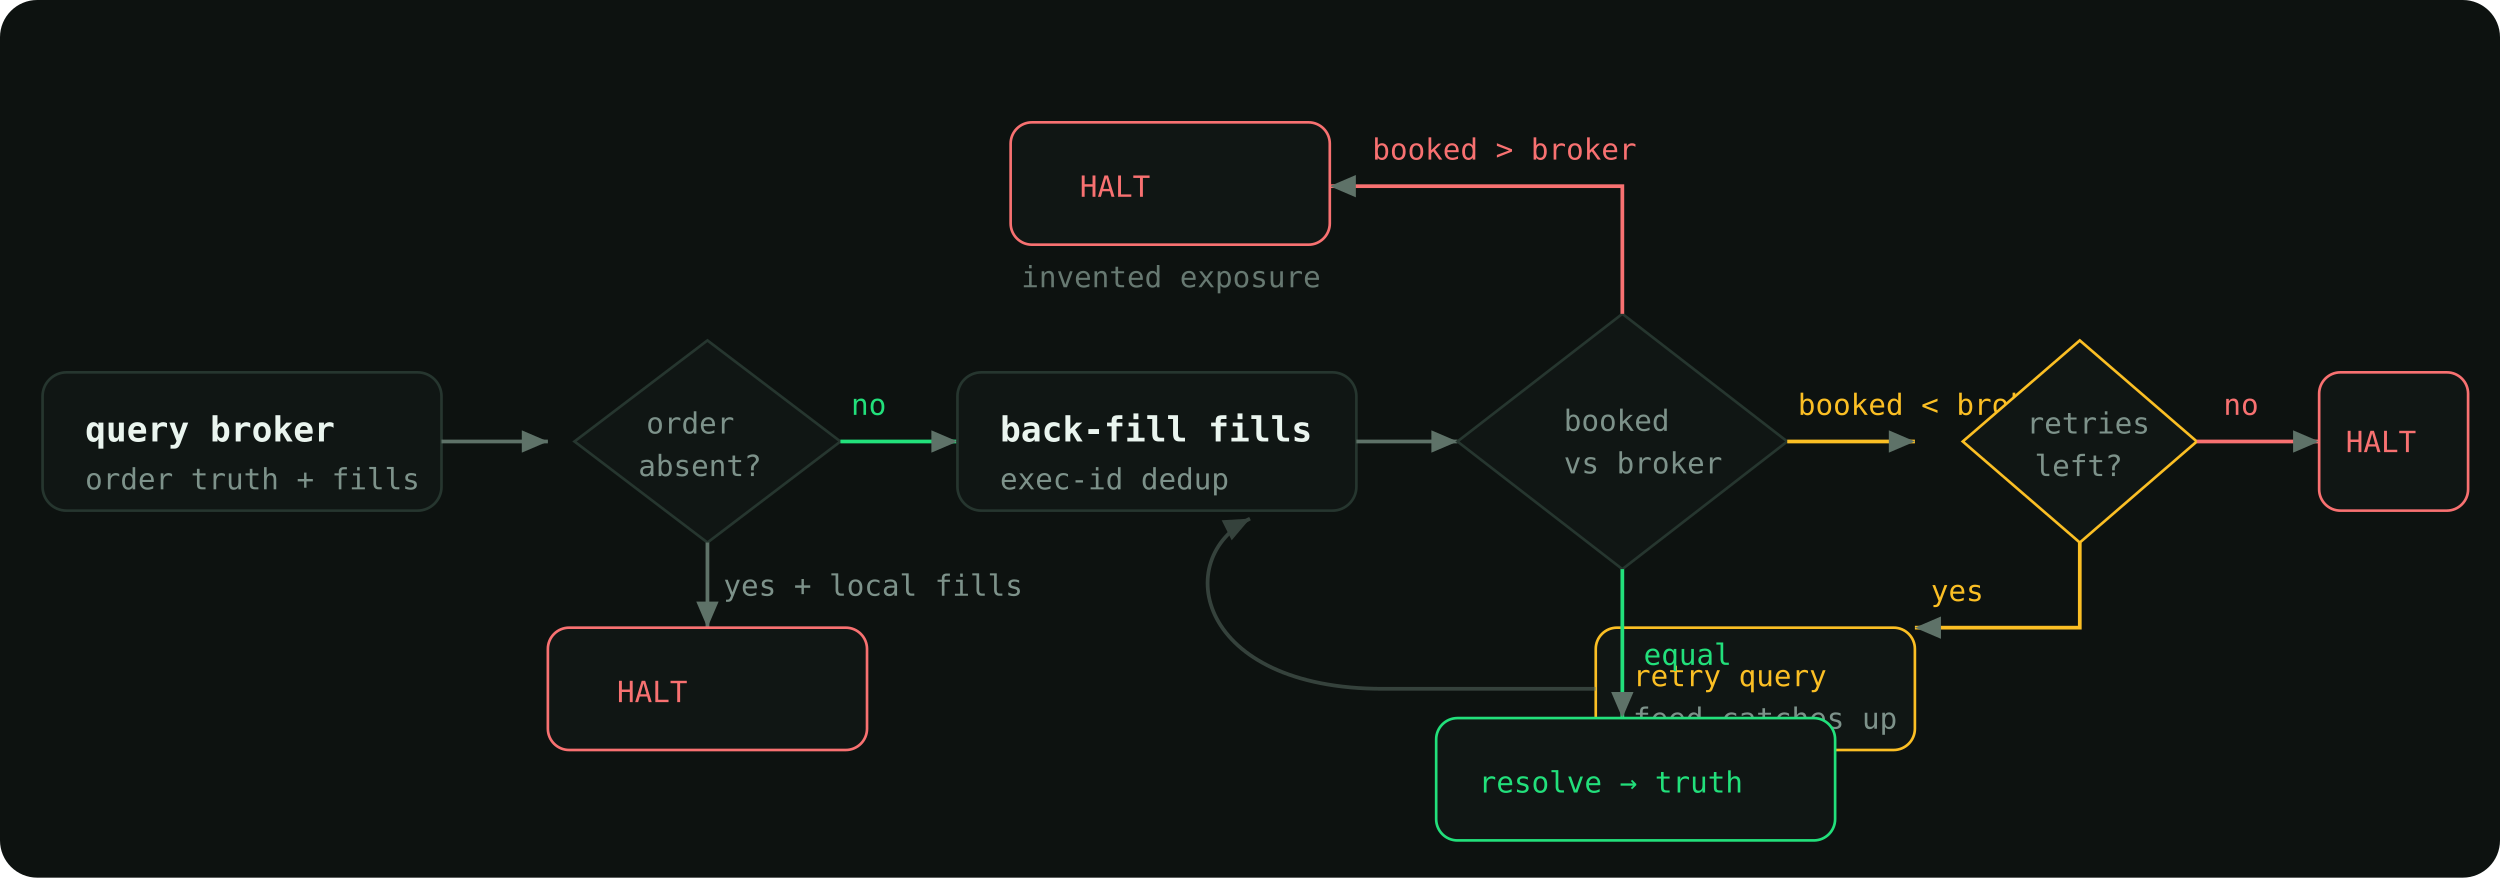
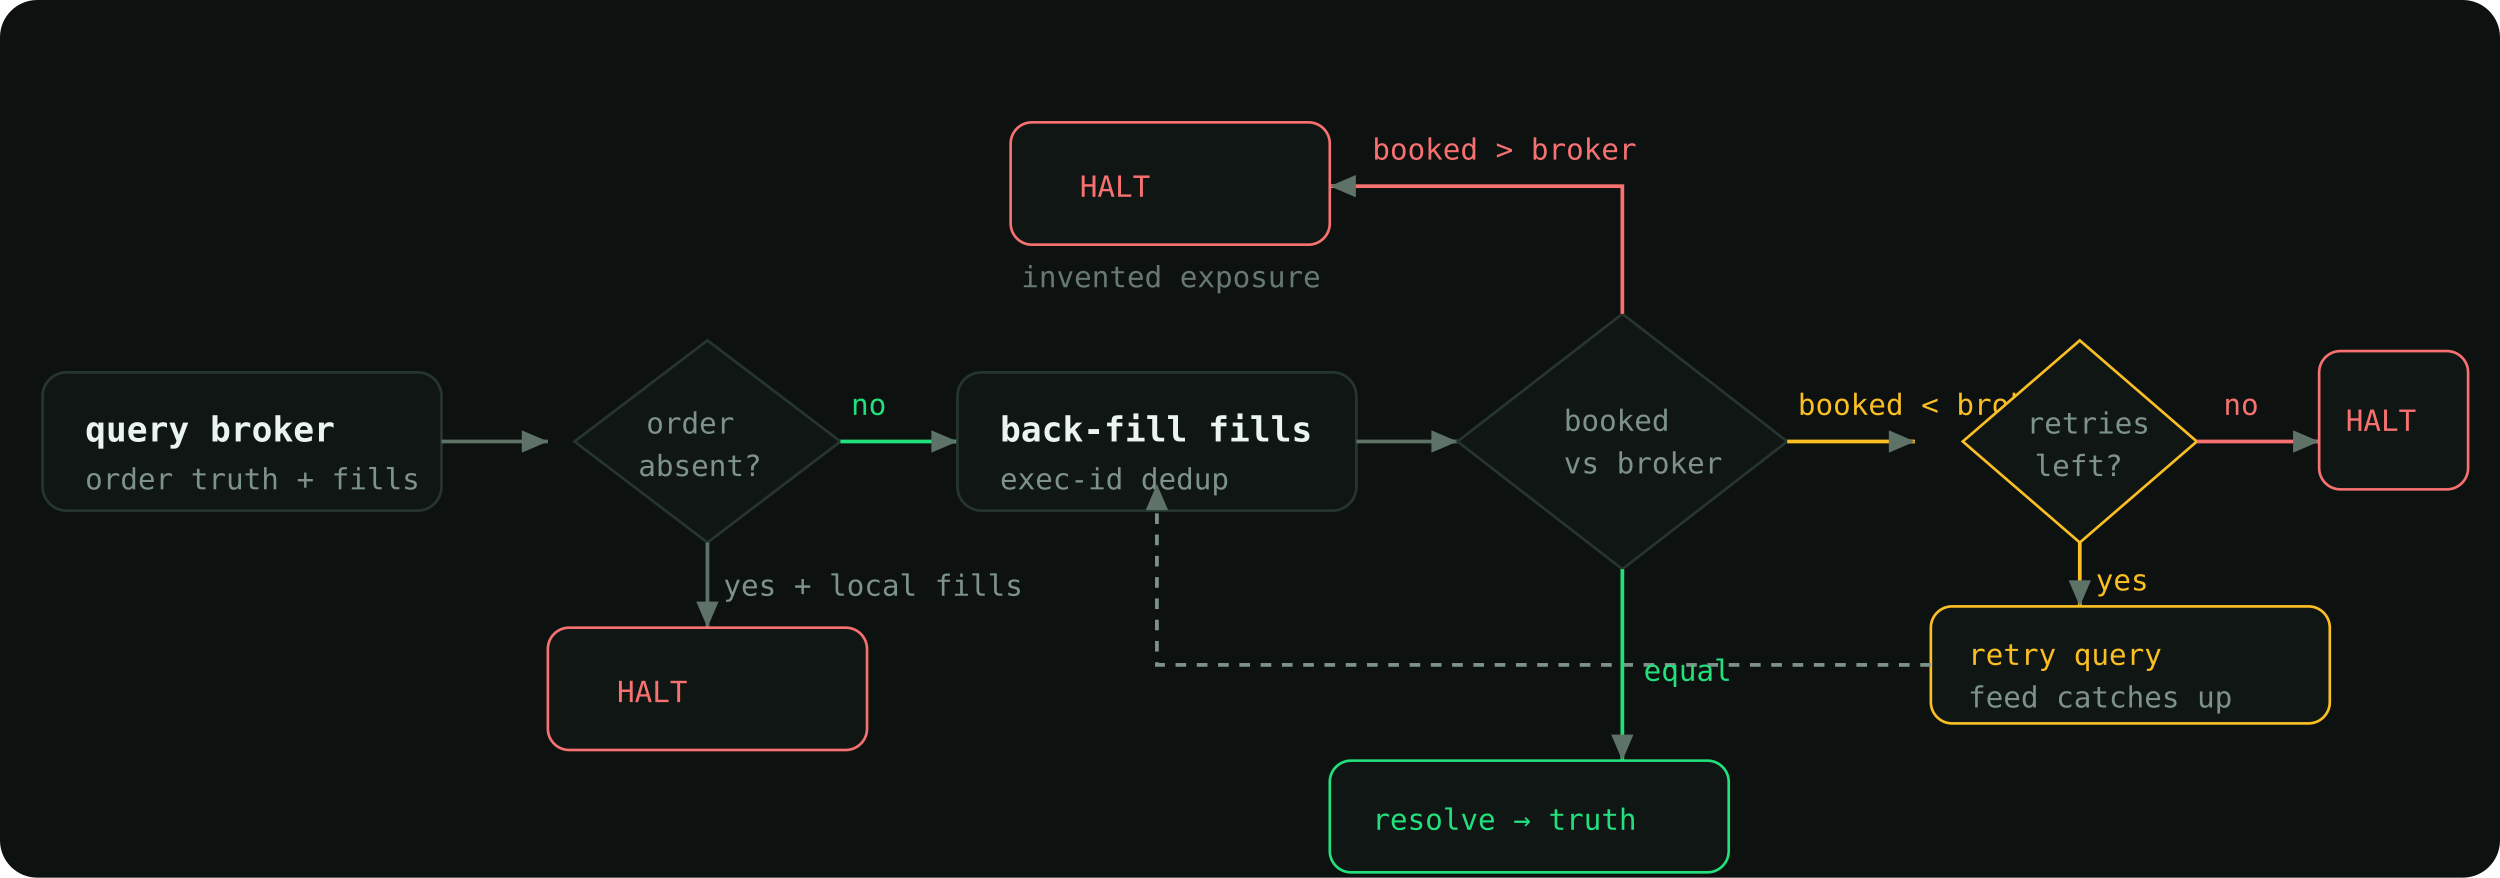
<svg xmlns="http://www.w3.org/2000/svg" width="940" height="330" viewBox="0 0 940 330" role="img" aria-label="Reconciliation decision flow">
-   <style>
-   text{font-family:ui-monospace,"SF Mono",Menlo,Consolas,monospace}
-   .box{fill:#101614;stroke:#26362f;stroke-width:1}
-   .box.hl{stroke:#22e07b} .box.warn{stroke:#fbbf24} .box.bad{stroke:#f87171}
-   .box.led{fill:#0c1512;stroke:#1d2a25}
-   .t{fill:#eaf5ef;font-size:13px;font-weight:600}
-   .ts{fill:#7d928a;font-size:11px}
-   .tg{fill:#22e07b;font-size:11px} .ta{fill:#fbbf24;font-size:11px}
-   .tr{fill:#f87171;font-size:11px} .tv{fill:#a78bfa;font-size:11px}
-   .flow{stroke:#5e7268;stroke-width:1.4;fill:none}
-   .flow.g{stroke:#22e07b} .flow.a{stroke:#fbbf24} .flow.r{stroke:#f87171}
-   .flow.dash{stroke-dasharray:4 4;stroke:#7d928a}
-   .grp{fill:none;stroke:#1d2a25;stroke-dasharray:3 5}
- </style>
  <rect x="0" y="0" width="940" height="330" rx="14" fill="#0d1210" />
  <defs>
    <marker id="ah4" markerWidth="9" markerHeight="9" refX="7" refY="3" orient="auto">
      <path d="M0 0l7 3-7 3z" fill="#5e7268" />
    </marker>
  </defs>
-   <rect class="box" x="16" y="140" width="150" height="52" rx="9" />
-   <text class="t" x="32" y="166">query broker</text>
-   <text class="ts" x="32" y="184">order truth + fills</text>
-   <path class="flow" d="M166 166 H206" marker-end="url(#ah4)" />
-   <path class="box" d="M266 128 L316 166 L266 204 L216 166 Z" />
-   <text class="ts" x="243" y="163">order</text>
-   <text class="ts" x="240" y="179">absent?</text>
-   <path class="flow" d="M266 204 V236" marker-end="url(#ah4)" />
-   <text class="ts" x="272" y="224">yes + local fills</text>
-   <rect class="box bad" x="206" y="236" width="120" height="46" rx="8" />
-   <text class="tr" x="232" y="264">HALT</text>
-   <path class="flow g" d="M316 166 H360" marker-end="url(#ah4)" />
-   <text class="tg" x="320" y="156">no</text>
-   <rect class="box" x="360" y="140" width="150" height="52" rx="9" />
-   <text class="t" x="376" y="166">back-fill fills</text>
-   <text class="ts" x="376" y="184">exec-id dedup</text>
-   <path class="flow" d="M510 166 H548" marker-end="url(#ah4)" />
-   <path class="box" d="M610 118 L672 166 L610 214 L548 166 Z" />
-   <text class="ts" x="588" y="162">booked</text>
-   <text class="ts" x="588" y="178">vs broker</text>
-   <path class="flow r" d="M610 118 V70 H500" marker-end="url(#ah4)" />
-   <text class="tr" x="516" y="60">booked &gt; broker</text>
-   <rect class="box bad" x="380" y="46" width="120" height="46" rx="8" />
-   <text class="tr" x="406" y="74">HALT</text>
-   <text class="ts" x="384" y="108" style="opacity:.8">invented exposure</text>
-   <path class="flow a" d="M672 166 H720" marker-end="url(#ah4)" />
-   <text class="ta" x="676" y="156">booked &lt; broker</text>
-   <path class="box warn" d="M782 128 L826 166 L782 204 L738 166 Z" />
-   <text class="ts" x="762" y="163">retries</text>
-   <text class="ts" x="765" y="179">left?</text>
-   <path class="flow a" d="M782 204 V236 H720" marker-end="url(#ah4)" />
-   <text class="ta" x="726" y="226">yes</text>
-   <rect class="box warn" x="600" y="236" width="120" height="46" rx="8" />
-   <text class="ta" x="614" y="258">retry query</text>
-   <text class="ts" x="614" y="274">feed catches up</text>
-   <path class="flow" d="M600 259 H520 C450 259 440 210 470 195" marker-end="url(#ah4)" style="opacity:.5" />
-   <path class="flow r" d="M826 166 H872" marker-end="url(#ah4)" />
-   <text class="tr" x="836" y="156">no</text>
-   <rect class="box bad" x="872" y="140" width="56" height="52" rx="8" />
-   <text class="tr" x="882" y="170">HALT</text>
-   <path class="flow g" d="M610 214 V270" marker-end="url(#ah4)" />
-   <text class="tg" x="618" y="250">equal</text>
-   <rect class="box hl" x="540" y="270" width="150" height="46" rx="8" />
-   <text class="tg" x="556" y="298">resolve → truth</text>
+   <rect x="16" y="140" width="150" height="52" rx="9" fill="#101614" stroke="#26362f" stroke-width="1" />
+   <text x="32" y="166" font-family="ui-monospace,&quot;SF Mono&quot;,Menlo,Consolas,monospace" fill="#eaf5ef" font-size="13px" font-weight="600">query broker</text>
+   <text x="32" y="184" font-family="ui-monospace,&quot;SF Mono&quot;,Menlo,Consolas,monospace" fill="#7d928a" font-size="11px">order truth + fills</text>
+   <path d="M166 166 H206" marker-end="url(#ah4)" stroke="#5e7268" stroke-width="1.4" fill="none" />
+   <path d="M266 128 L316 166 L266 204 L216 166 Z" fill="#101614" stroke="#26362f" stroke-width="1" />
+   <text x="243" y="163" font-family="ui-monospace,&quot;SF Mono&quot;,Menlo,Consolas,monospace" fill="#7d928a" font-size="11px">order</text>
+   <text x="240" y="179" font-family="ui-monospace,&quot;SF Mono&quot;,Menlo,Consolas,monospace" fill="#7d928a" font-size="11px">absent?</text>
+   <path d="M266 204 V236" marker-end="url(#ah4)" stroke="#5e7268" stroke-width="1.4" fill="none" />
+   <text x="272" y="224" font-family="ui-monospace,&quot;SF Mono&quot;,Menlo,Consolas,monospace" fill="#7d928a" font-size="11px">yes + local fills</text>
+   <rect x="206" y="236" width="120" height="46" rx="8" fill="#101614" stroke="#f87171" stroke-width="1" />
+   <text x="232" y="264" font-family="ui-monospace,&quot;SF Mono&quot;,Menlo,Consolas,monospace" fill="#f87171" font-size="11px">HALT</text>
+   <path d="M316 166 H360" marker-end="url(#ah4)" stroke="#22e07b" stroke-width="1.4" fill="none" />
+   <text x="320" y="156" font-family="ui-monospace,&quot;SF Mono&quot;,Menlo,Consolas,monospace" fill="#22e07b" font-size="11px">no</text>
+   <rect x="360" y="140" width="150" height="52" rx="9" fill="#101614" stroke="#26362f" stroke-width="1" />
+   <text x="376" y="166" font-family="ui-monospace,&quot;SF Mono&quot;,Menlo,Consolas,monospace" fill="#eaf5ef" font-size="13px" font-weight="600">back-fill fills</text>
+   <text x="376" y="184" font-family="ui-monospace,&quot;SF Mono&quot;,Menlo,Consolas,monospace" fill="#7d928a" font-size="11px">exec-id dedup</text>
+   <path d="M510 166 H548" marker-end="url(#ah4)" stroke="#5e7268" stroke-width="1.4" fill="none" />
+   <path d="M610 118 L672 166 L610 214 L548 166 Z" fill="#101614" stroke="#26362f" stroke-width="1" />
+   <text x="588" y="162" font-family="ui-monospace,&quot;SF Mono&quot;,Menlo,Consolas,monospace" fill="#7d928a" font-size="11px">booked</text>
+   <text x="588" y="178" font-family="ui-monospace,&quot;SF Mono&quot;,Menlo,Consolas,monospace" fill="#7d928a" font-size="11px">vs broker</text>
+   <path d="M610 118 V70 H500" marker-end="url(#ah4)" stroke="#f87171" stroke-width="1.4" fill="none" />
+   <text x="516" y="60" font-family="ui-monospace,&quot;SF Mono&quot;,Menlo,Consolas,monospace" fill="#f87171" font-size="11px">booked &gt; broker</text>
+   <rect x="380" y="46" width="120" height="46" rx="8" fill="#101614" stroke="#f87171" stroke-width="1" />
+   <text x="406" y="74" font-family="ui-monospace,&quot;SF Mono&quot;,Menlo,Consolas,monospace" fill="#f87171" font-size="11px">HALT</text>
+   <text x="384" y="108" style="opacity:.8" font-family="ui-monospace,&quot;SF Mono&quot;,Menlo,Consolas,monospace" fill="#7d928a" font-size="11px">invented exposure</text>
+   <path d="M672 166 H720" marker-end="url(#ah4)" stroke="#fbbf24" stroke-width="1.4" fill="none" />
+   <text x="676" y="156" font-family="ui-monospace,&quot;SF Mono&quot;,Menlo,Consolas,monospace" fill="#fbbf24" font-size="11px">booked &lt; broker</text>
+   <path d="M782 128 L826 166 L782 204 L738 166 Z" fill="#101614" stroke="#fbbf24" stroke-width="1" />
+   <text x="762" y="163" font-family="ui-monospace,&quot;SF Mono&quot;,Menlo,Consolas,monospace" fill="#7d928a" font-size="11px">retries</text>
+   <text x="765" y="179" font-family="ui-monospace,&quot;SF Mono&quot;,Menlo,Consolas,monospace" fill="#7d928a" font-size="11px">left?</text>
+   <path d="M782 204 V228" marker-end="url(#ah4)" stroke="#fbbf24" stroke-width="1.4" fill="none" />
+   <text x="788" y="222" font-family="ui-monospace,&quot;SF Mono&quot;,Menlo,Consolas,monospace" fill="#fbbf24" font-size="11px">yes</text>
+   <rect x="726" y="228" width="150" height="44" rx="8" fill="#101614" stroke="#fbbf24" stroke-width="1" />
+   <text x="740" y="250" font-family="ui-monospace,&quot;SF Mono&quot;,Menlo,Consolas,monospace" fill="#fbbf24" font-size="11px">retry query</text>
+   <text x="740" y="266" font-family="ui-monospace,&quot;SF Mono&quot;,Menlo,Consolas,monospace" fill="#7d928a" font-size="11px">feed catches up</text>
+   <path d="M726 250 H435 V182" marker-end="url(#ah4)" stroke="#7d928a" stroke-width="1.4" fill="none" stroke-dasharray="4 4" />
+   <path d="M826 166 H872" marker-end="url(#ah4)" stroke="#f87171" stroke-width="1.4" fill="none" />
+   <text x="836" y="156" font-family="ui-monospace,&quot;SF Mono&quot;,Menlo,Consolas,monospace" fill="#f87171" font-size="11px">no</text>
+   <rect x="872" y="132" width="56" height="52" rx="8" fill="#101614" stroke="#f87171" stroke-width="1" />
+   <text x="882" y="162" font-family="ui-monospace,&quot;SF Mono&quot;,Menlo,Consolas,monospace" fill="#f87171" font-size="11px">HALT</text>
+   <path d="M610 214 V286" marker-end="url(#ah4)" stroke="#22e07b" stroke-width="1.4" fill="none" />
+   <text x="618" y="256" font-family="ui-monospace,&quot;SF Mono&quot;,Menlo,Consolas,monospace" fill="#22e07b" font-size="11px">equal</text>
+   <rect x="500" y="286" width="150" height="42" rx="8" fill="#101614" stroke="#22e07b" stroke-width="1" />
+   <text x="516" y="312" font-family="ui-monospace,&quot;SF Mono&quot;,Menlo,Consolas,monospace" fill="#22e07b" font-size="11px">resolve → truth</text>
</svg>
